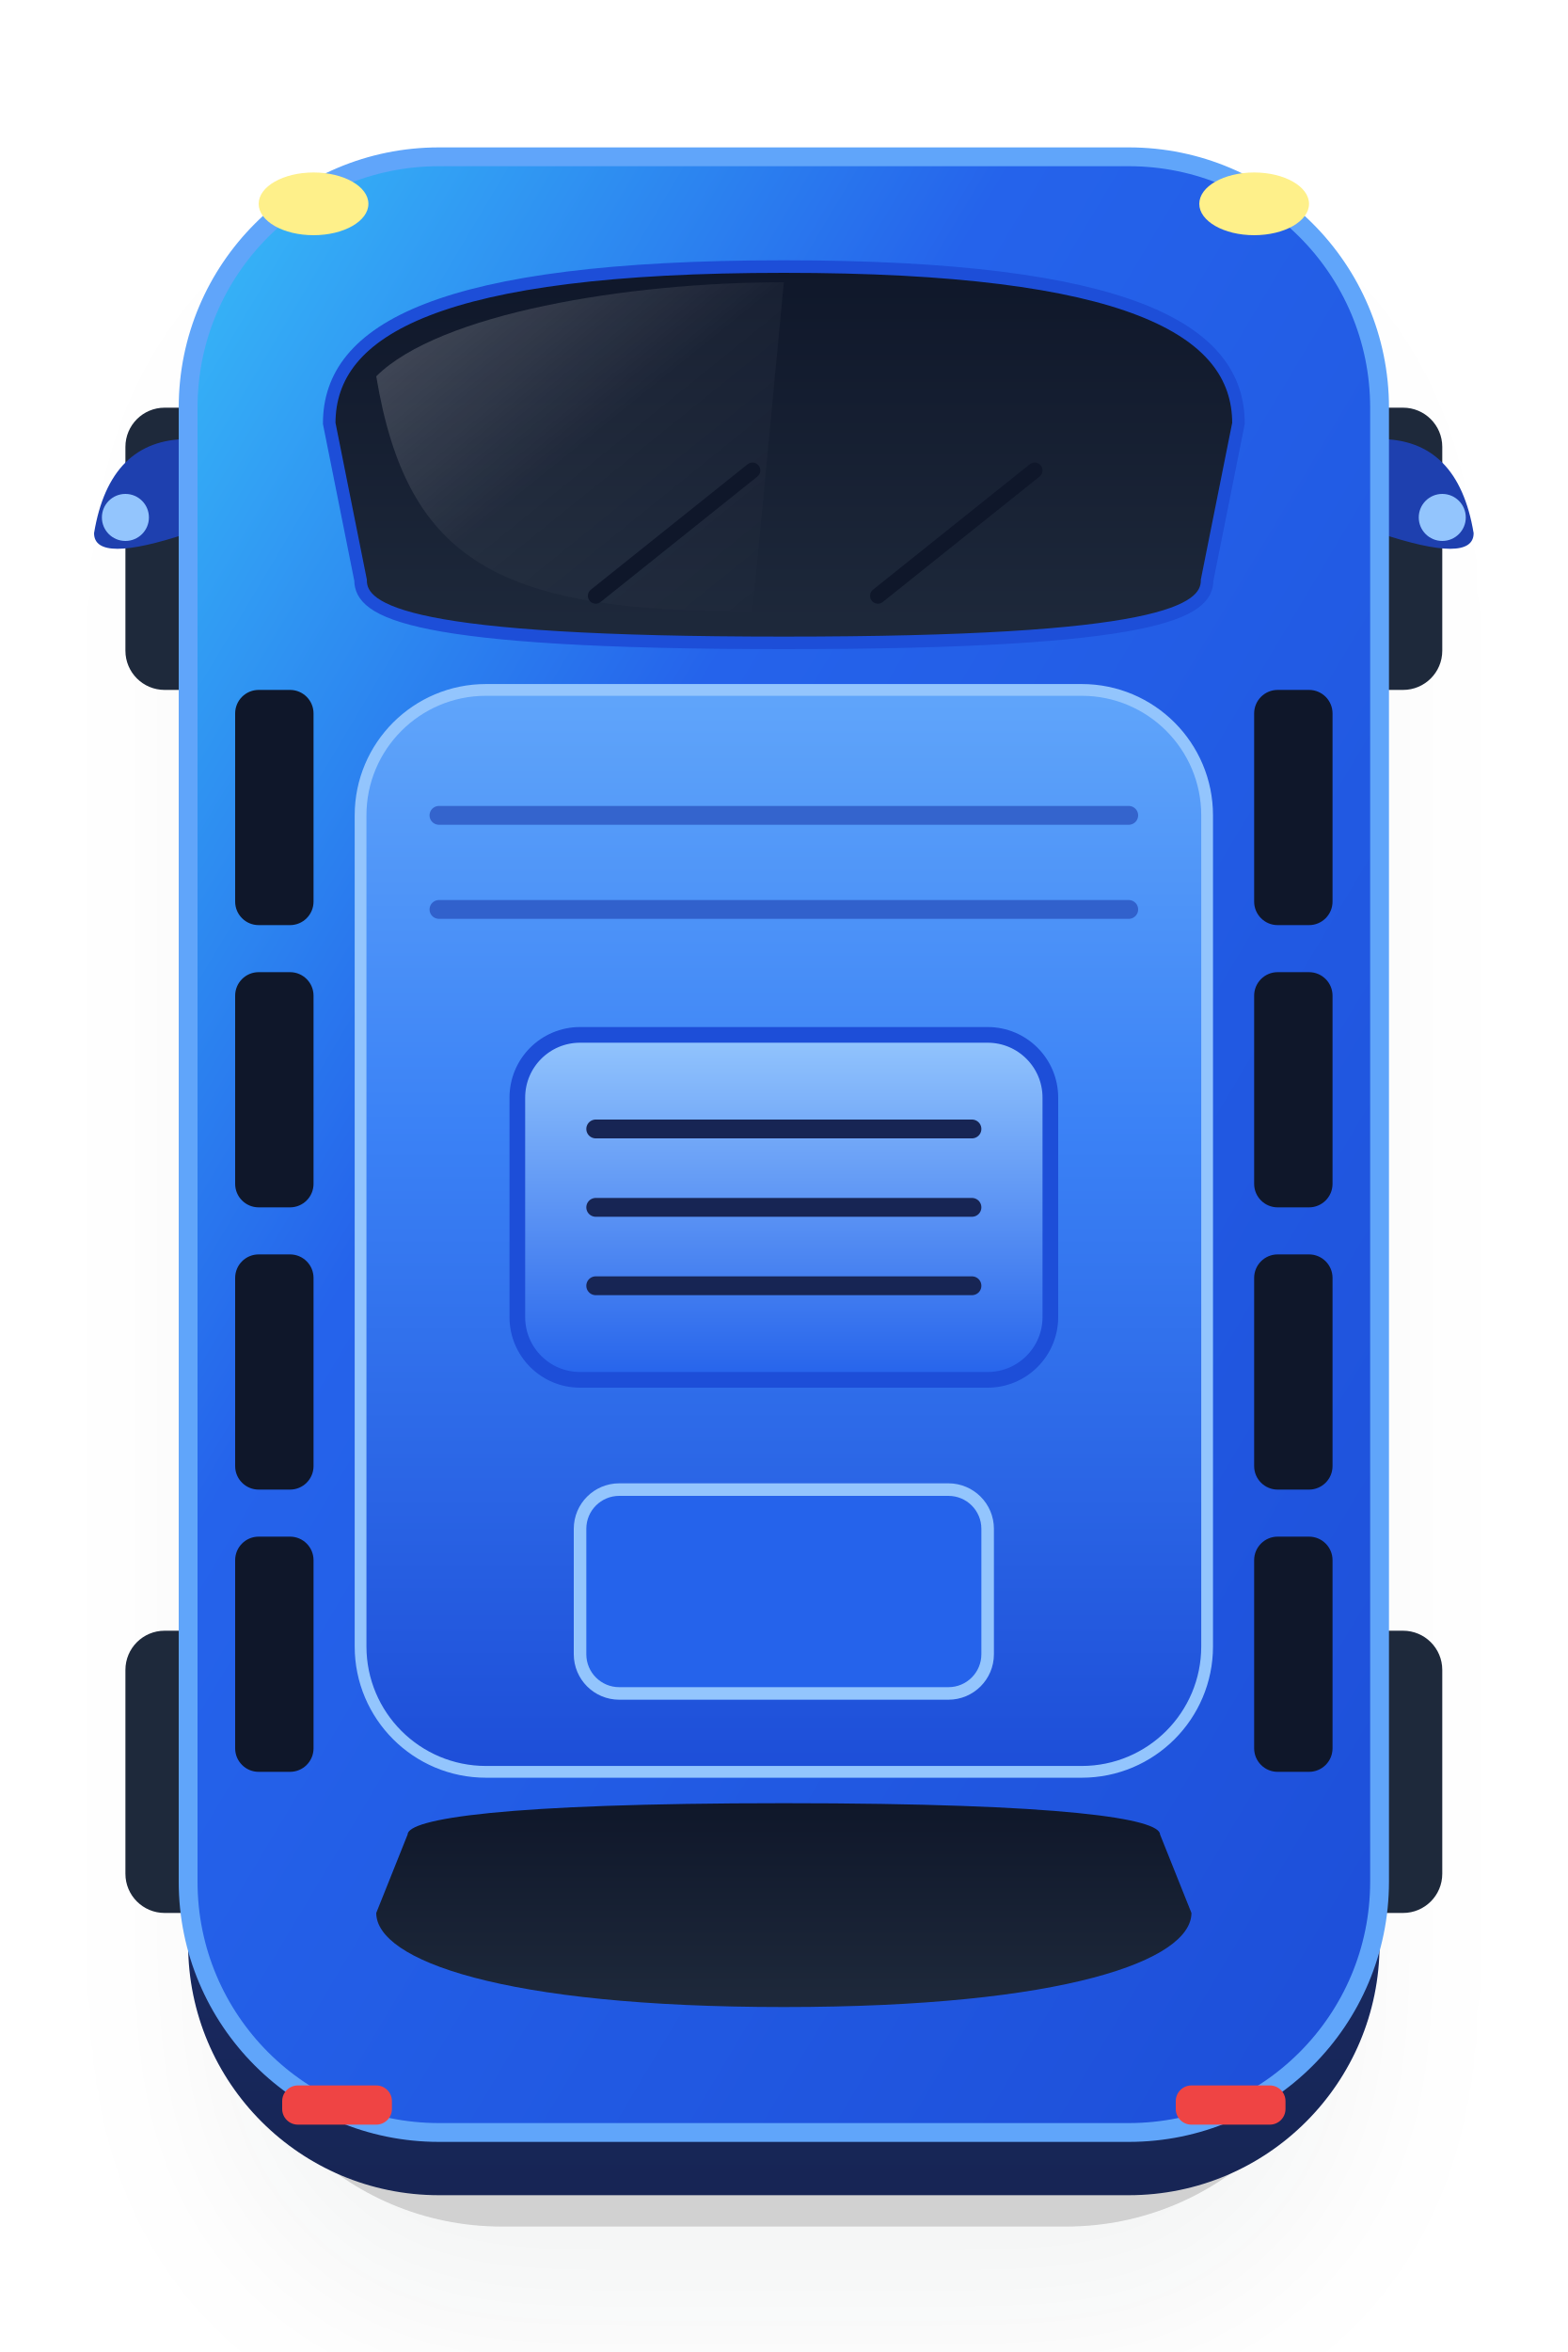
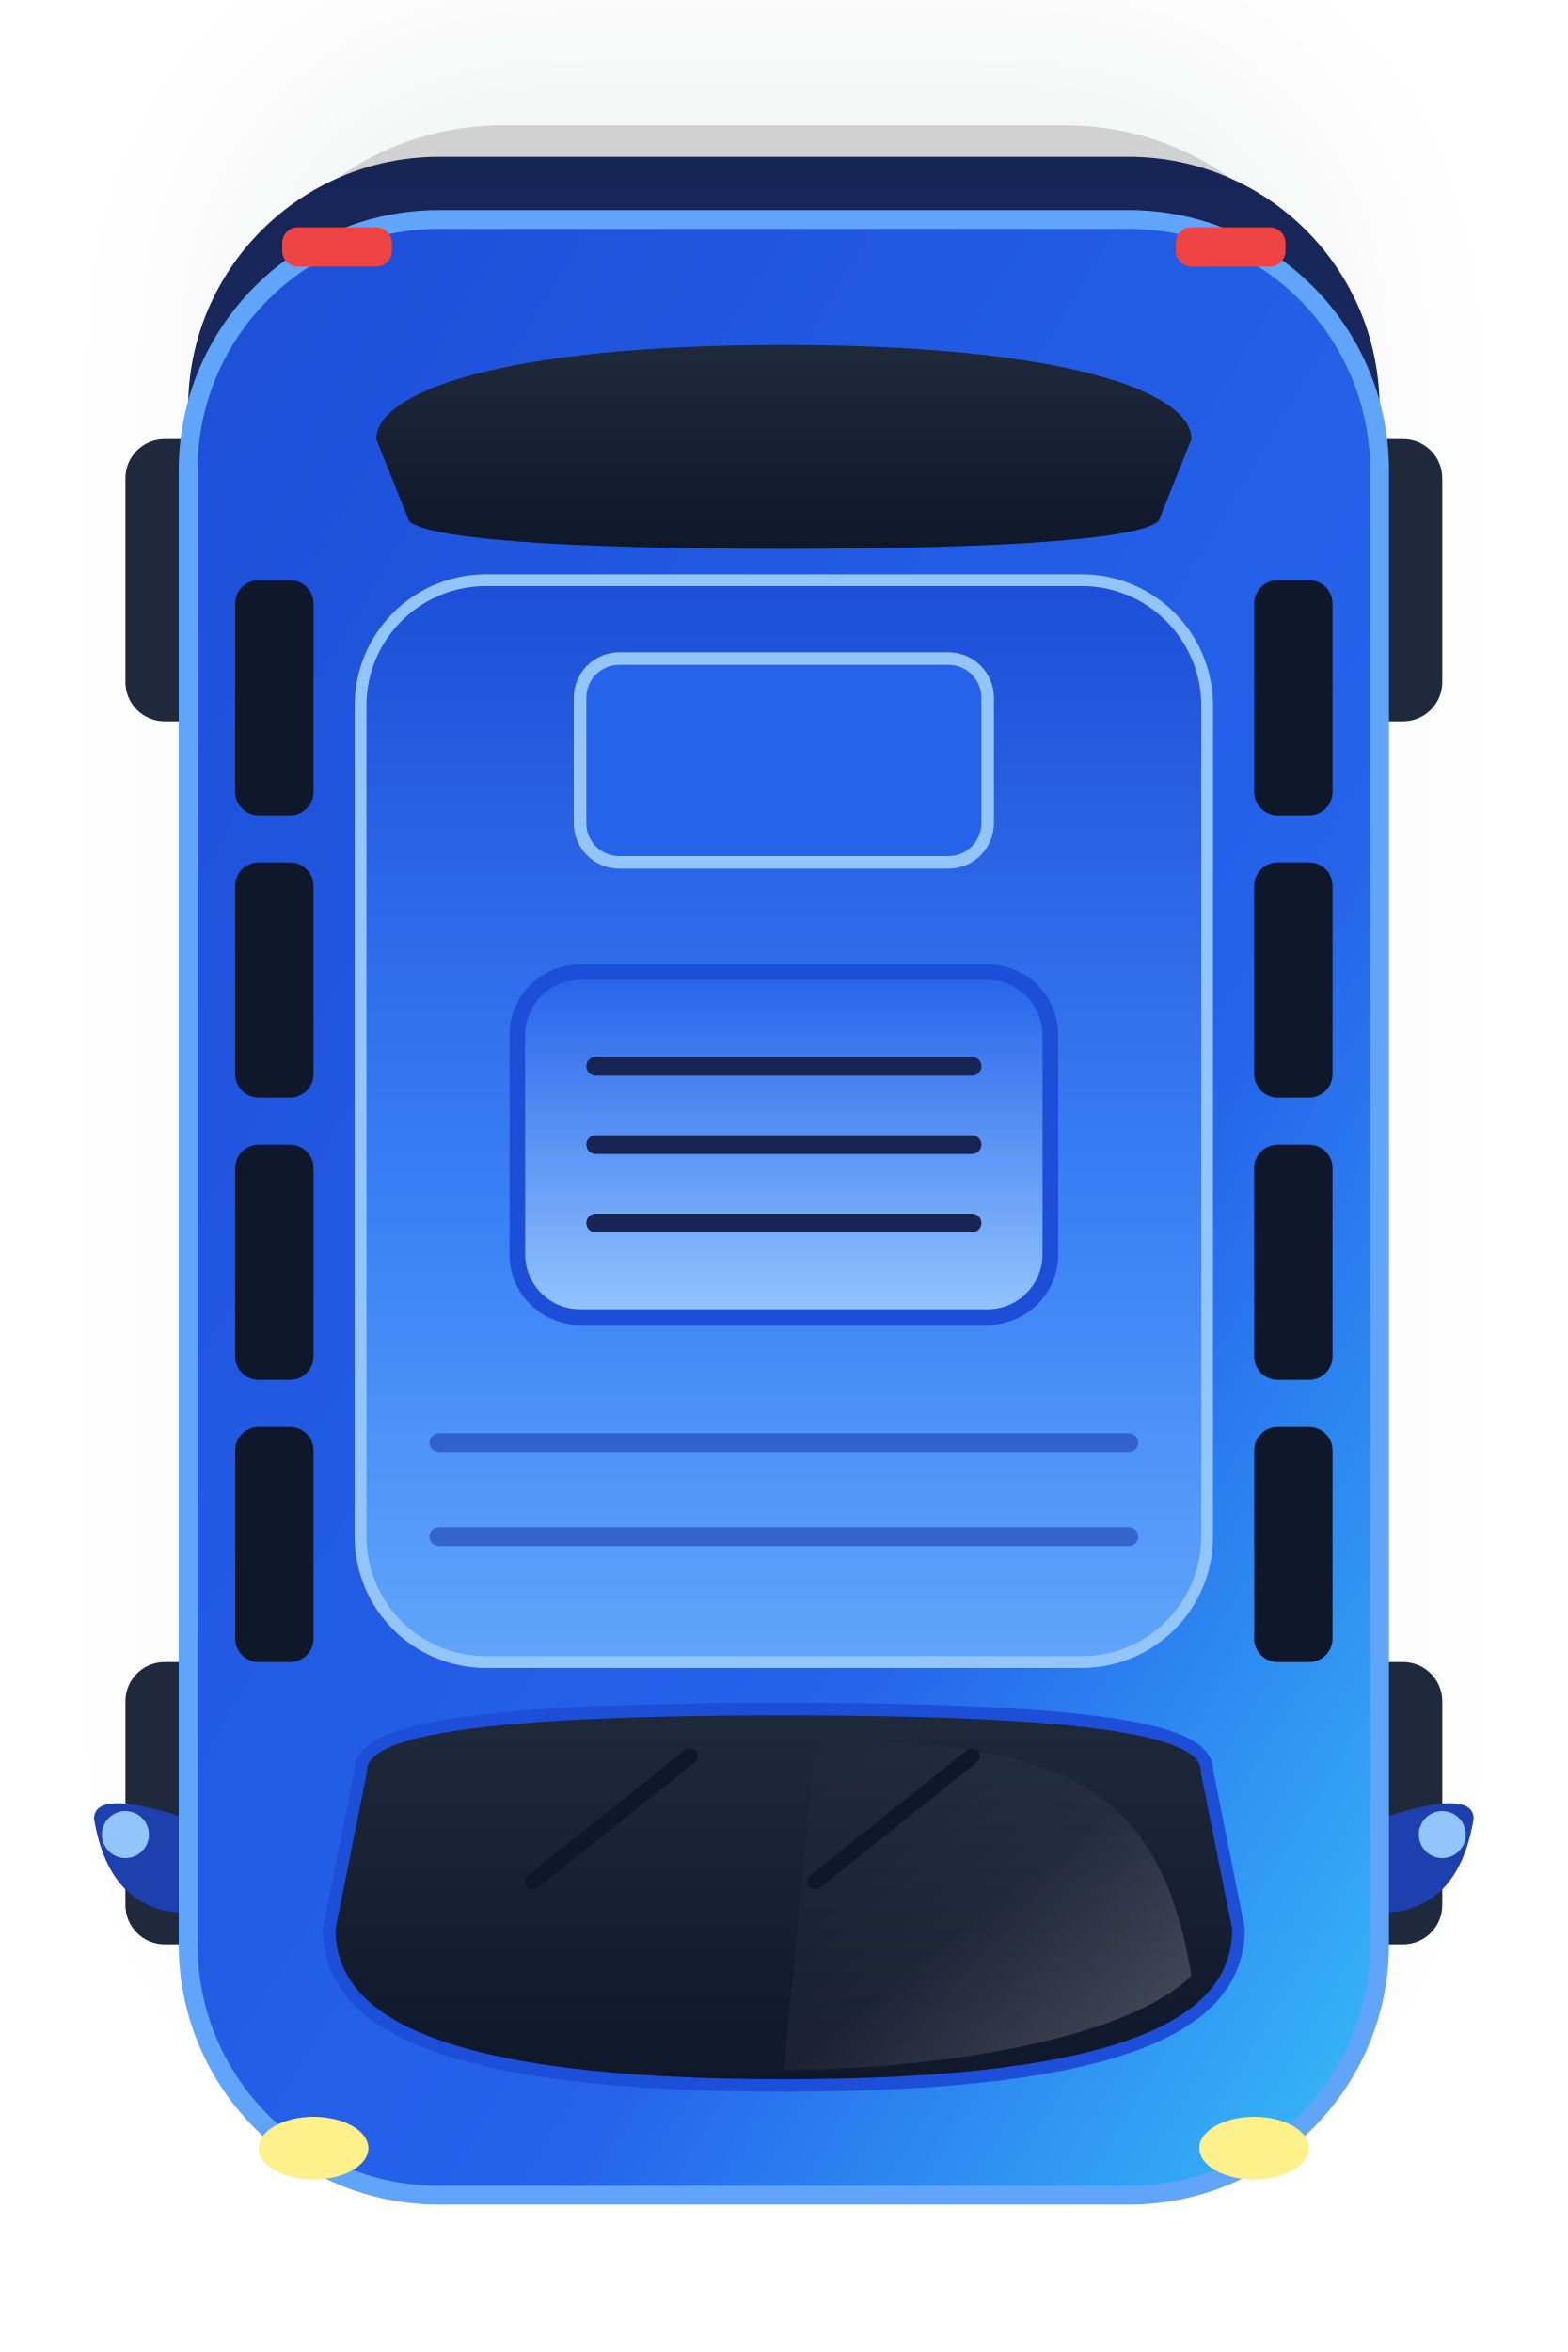
<svg xmlns="http://www.w3.org/2000/svg" viewBox="0 0 100 150" fill="none" width="100%" height="100%">
  <defs>
    <filter id="bus-shadow" x="-20%" y="-10%" width="140%" height="130%">
      <feDropShadow dx="0" dy="6" stdDeviation="5" flood-color="#0f172a" flood-opacity="0.25" />
    </filter>
    <linearGradient id="blue-extrusion" x1="0%" y1="0%" x2="0%" y2="100%">
      <stop offset="0%" stop-color="#1e40af" />
      <stop offset="100%" stop-color="#172554" />
    </linearGradient>
    <linearGradient id="blue-body" x1="0%" y1="0%" x2="100%" y2="100%">
      <stop offset="0%" stop-color="#38bdf8" />
      <stop offset="35%" stop-color="#2563eb" />
      <stop offset="100%" stop-color="#1d4ed8" />
    </linearGradient>
    <linearGradient id="blue-roof" x1="0%" y1="0%" x2="0%" y2="100%">
      <stop offset="0%" stop-color="#60a5fa" />
      <stop offset="40%" stop-color="#3b82f6" />
      <stop offset="100%" stop-color="#1d4ed8" />
    </linearGradient>
    <linearGradient id="glass-front" x1="0%" y1="0%" x2="0%" y2="100%">
      <stop offset="0%" stop-color="#0f172a" />
      <stop offset="100%" stop-color="#1e293b" />
    </linearGradient>
    <linearGradient id="glass-glare" x1="0%" y1="0%" x2="100%" y2="100%">
      <stop offset="0%" stop-color="#ffffff" stop-opacity="0.6" />
      <stop offset="50%" stop-color="#ffffff" stop-opacity="0.1" />
      <stop offset="100%" stop-color="#ffffff" stop-opacity="0" />
    </linearGradient>
    <linearGradient id="ac-unit" x1="0%" y1="0%" x2="0%" y2="100%">
      <stop offset="0%" stop-color="#93c5fd" />
      <stop offset="100%" stop-color="#2563eb" />
    </linearGradient>
  </defs>
-   <rect x="14" y="12" width="72" height="130" rx="18" fill="#000000" opacity="0.18" filter="url(#bus-shadow)" />
-   <rect x="8" y="26" width="6" height="18" rx="2.5" fill="#1e293b" />
-   <rect x="86" y="26" width="6" height="18" rx="2.5" fill="#1e293b" />
-   <rect x="8" y="104" width="6" height="18" rx="2.5" fill="#1e293b" />
-   <rect x="86" y="104" width="6" height="18" rx="2.5" fill="#1e293b" />
-   <path d="M 12 28 Q 7 28 6 34 Q 6 36 12 34 Z" fill="#1e40af" />
-   <circle cx="8" cy="33" r="1.5" fill="#93c5fd" />
-   <path d="M 88 28 Q 93 28 94 34 Q 94 36 88 34 Z" fill="#1e40af" />
-   <circle cx="92" cy="33" r="1.5" fill="#93c5fd" />
-   <rect x="12" y="14" width="76" height="126" rx="16" fill="url(#blue-extrusion)" />
-   <rect x="12" y="10" width="76" height="126" rx="16" fill="url(#blue-body)" stroke="#60a5fa" stroke-width="1.2" />
-   <path d="M 21 27 C 21 21, 28 17, 50 17 C 72 17, 79 21, 79 27 L 77 37 C 77 39, 74 41, 50 41 C 26 41, 23 39, 23 37 Z" fill="url(#glass-front)" stroke="#1d4ed8" stroke-width="0.8" />
-   <path d="M 24 24 C 28 20, 40 18, 50 18 L 48 39 C 32 39, 26 36, 24 24 Z" fill="url(#glass-glare)" opacity="0.4" />
-   <line x1="38" y1="38" x2="48" y2="30" stroke="#0f172a" stroke-width="1" stroke-linecap="round" />
-   <line x1="56" y1="38" x2="66" y2="30" stroke="#0f172a" stroke-width="1" stroke-linecap="round" />
-   <rect x="15" y="44" width="5" height="15" rx="1.5" fill="#0f172a" />
-   <rect x="15" y="62" width="5" height="15" rx="1.5" fill="#0f172a" />
-   <rect x="15" y="80" width="5" height="15" rx="1.5" fill="#0f172a" />
-   <rect x="15" y="98" width="5" height="15" rx="1.5" fill="#0f172a" />
-   <rect x="80" y="44" width="5" height="15" rx="1.5" fill="#0f172a" />
-   <rect x="80" y="62" width="5" height="15" rx="1.5" fill="#0f172a" />
-   <rect x="80" y="80" width="5" height="15" rx="1.5" fill="#0f172a" />
-   <rect x="80" y="98" width="5" height="15" rx="1.5" fill="#0f172a" />
-   <path d="M 24 122 C 24 125, 32 128, 50 128 C 68 128, 76 125, 76 122 L 74 117 C 74 116, 68 115, 50 115 C 32 115, 26 116, 26 117 Z" fill="url(#glass-front)" />
-   <rect x="23" y="44" width="54" height="69" rx="8" fill="url(#blue-roof)" stroke="#93c5fd" stroke-width="0.75" />
-   <line x1="28" y1="52" x2="72" y2="52" stroke="#1e40af" stroke-width="1.2" stroke-linecap="round" opacity="0.6" />
-   <line x1="28" y1="58" x2="72" y2="58" stroke="#1e40af" stroke-width="1.2" stroke-linecap="round" opacity="0.6" />
-   <rect x="33" y="66" width="34" height="22" rx="4" fill="url(#ac-unit)" stroke="#1d4ed8" stroke-width="1" />
-   <line x1="38" y1="72" x2="62" y2="72" stroke="#172554" stroke-width="1.2" stroke-linecap="round" />
-   <line x1="38" y1="77" x2="62" y2="77" stroke="#172554" stroke-width="1.2" stroke-linecap="round" />
-   <line x1="38" y1="82" x2="62" y2="82" stroke="#172554" stroke-width="1.2" stroke-linecap="round" />
-   <rect x="37" y="95" width="26" height="13" rx="2.5" fill="#2563eb" stroke="#93c5fd" stroke-width="0.8" />
-   <ellipse cx="20" cy="13" rx="3.5" ry="2" fill="#fef08a" />
-   <ellipse cx="80" cy="13" rx="3.5" ry="2" fill="#fef08a" />
-   <rect x="18" y="133" width="7" height="2.5" rx="1" fill="#ef4444" />
-   <rect x="75" y="133" width="7" height="2.5" rx="1" fill="#ef4444" />
+   <g transform="rotate(180 50 75)">
+     <rect x="14" y="12" width="72" height="130" rx="18" fill="#000000" opacity="0.18" filter="url(#bus-shadow)" />
+     <rect x="8" y="26" width="6" height="18" rx="2.5" fill="#1e293b" />
+     <rect x="86" y="26" width="6" height="18" rx="2.5" fill="#1e293b" />
+     <rect x="8" y="104" width="6" height="18" rx="2.5" fill="#1e293b" />
+     <rect x="86" y="104" width="6" height="18" rx="2.5" fill="#1e293b" />
+     <path d="M 12 28 Q 7 28 6 34 Q 6 36 12 34 Z" fill="#1e40af" />
+     <circle cx="8" cy="33" r="1.5" fill="#93c5fd" />
+     <path d="M 88 28 Q 93 28 94 34 Q 94 36 88 34 Z" fill="#1e40af" />
+     <circle cx="92" cy="33" r="1.5" fill="#93c5fd" />
+     <rect x="12" y="14" width="76" height="126" rx="16" fill="url(#blue-extrusion)" />
+     <rect x="12" y="10" width="76" height="126" rx="16" fill="url(#blue-body)" stroke="#60a5fa" stroke-width="1.2" />
+     <path d="M 21 27 C 21 21, 28 17, 50 17 C 72 17, 79 21, 79 27 L 77 37 C 77 39, 74 41, 50 41 C 26 41, 23 39, 23 37 Z" fill="url(#glass-front)" stroke="#1d4ed8" stroke-width="0.8" />
+     <path d="M 24 24 C 28 20, 40 18, 50 18 L 48 39 C 32 39, 26 36, 24 24 Z" fill="url(#glass-glare)" opacity="0.4" />
+     <line x1="38" y1="38" x2="48" y2="30" stroke="#0f172a" stroke-width="1" stroke-linecap="round" />
+     <line x1="56" y1="38" x2="66" y2="30" stroke="#0f172a" stroke-width="1" stroke-linecap="round" />
+     <rect x="15" y="44" width="5" height="15" rx="1.5" fill="#0f172a" />
+     <rect x="15" y="62" width="5" height="15" rx="1.5" fill="#0f172a" />
+     <rect x="15" y="80" width="5" height="15" rx="1.5" fill="#0f172a" />
+     <rect x="15" y="98" width="5" height="15" rx="1.5" fill="#0f172a" />
+     <rect x="80" y="44" width="5" height="15" rx="1.5" fill="#0f172a" />
+     <rect x="80" y="62" width="5" height="15" rx="1.5" fill="#0f172a" />
+     <rect x="80" y="80" width="5" height="15" rx="1.5" fill="#0f172a" />
+     <rect x="80" y="98" width="5" height="15" rx="1.5" fill="#0f172a" />
+     <path d="M 24 122 C 24 125, 32 128, 50 128 C 68 128, 76 125, 76 122 L 74 117 C 74 116, 68 115, 50 115 C 32 115, 26 116, 26 117 Z" fill="url(#glass-front)" />
+     <rect x="23" y="44" width="54" height="69" rx="8" fill="url(#blue-roof)" stroke="#93c5fd" stroke-width="0.75" />
+     <line x1="28" y1="52" x2="72" y2="52" stroke="#1e40af" stroke-width="1.2" stroke-linecap="round" opacity="0.6" />
+     <line x1="28" y1="58" x2="72" y2="58" stroke="#1e40af" stroke-width="1.2" stroke-linecap="round" opacity="0.6" />
+     <rect x="33" y="66" width="34" height="22" rx="4" fill="url(#ac-unit)" stroke="#1d4ed8" stroke-width="1" />
+     <line x1="38" y1="72" x2="62" y2="72" stroke="#172554" stroke-width="1.2" stroke-linecap="round" />
+     <line x1="38" y1="77" x2="62" y2="77" stroke="#172554" stroke-width="1.2" stroke-linecap="round" />
+     <line x1="38" y1="82" x2="62" y2="82" stroke="#172554" stroke-width="1.2" stroke-linecap="round" />
+     <rect x="37" y="95" width="26" height="13" rx="2.5" fill="#2563eb" stroke="#93c5fd" stroke-width="0.8" />
+     <ellipse cx="20" cy="13" rx="3.5" ry="2" fill="#fef08a" />
+     <ellipse cx="80" cy="13" rx="3.5" ry="2" fill="#fef08a" />
+     <rect x="18" y="133" width="7" height="2.5" rx="1" fill="#ef4444" />
+     <rect x="75" y="133" width="7" height="2.5" rx="1" fill="#ef4444" />
+   </g>
</svg>
